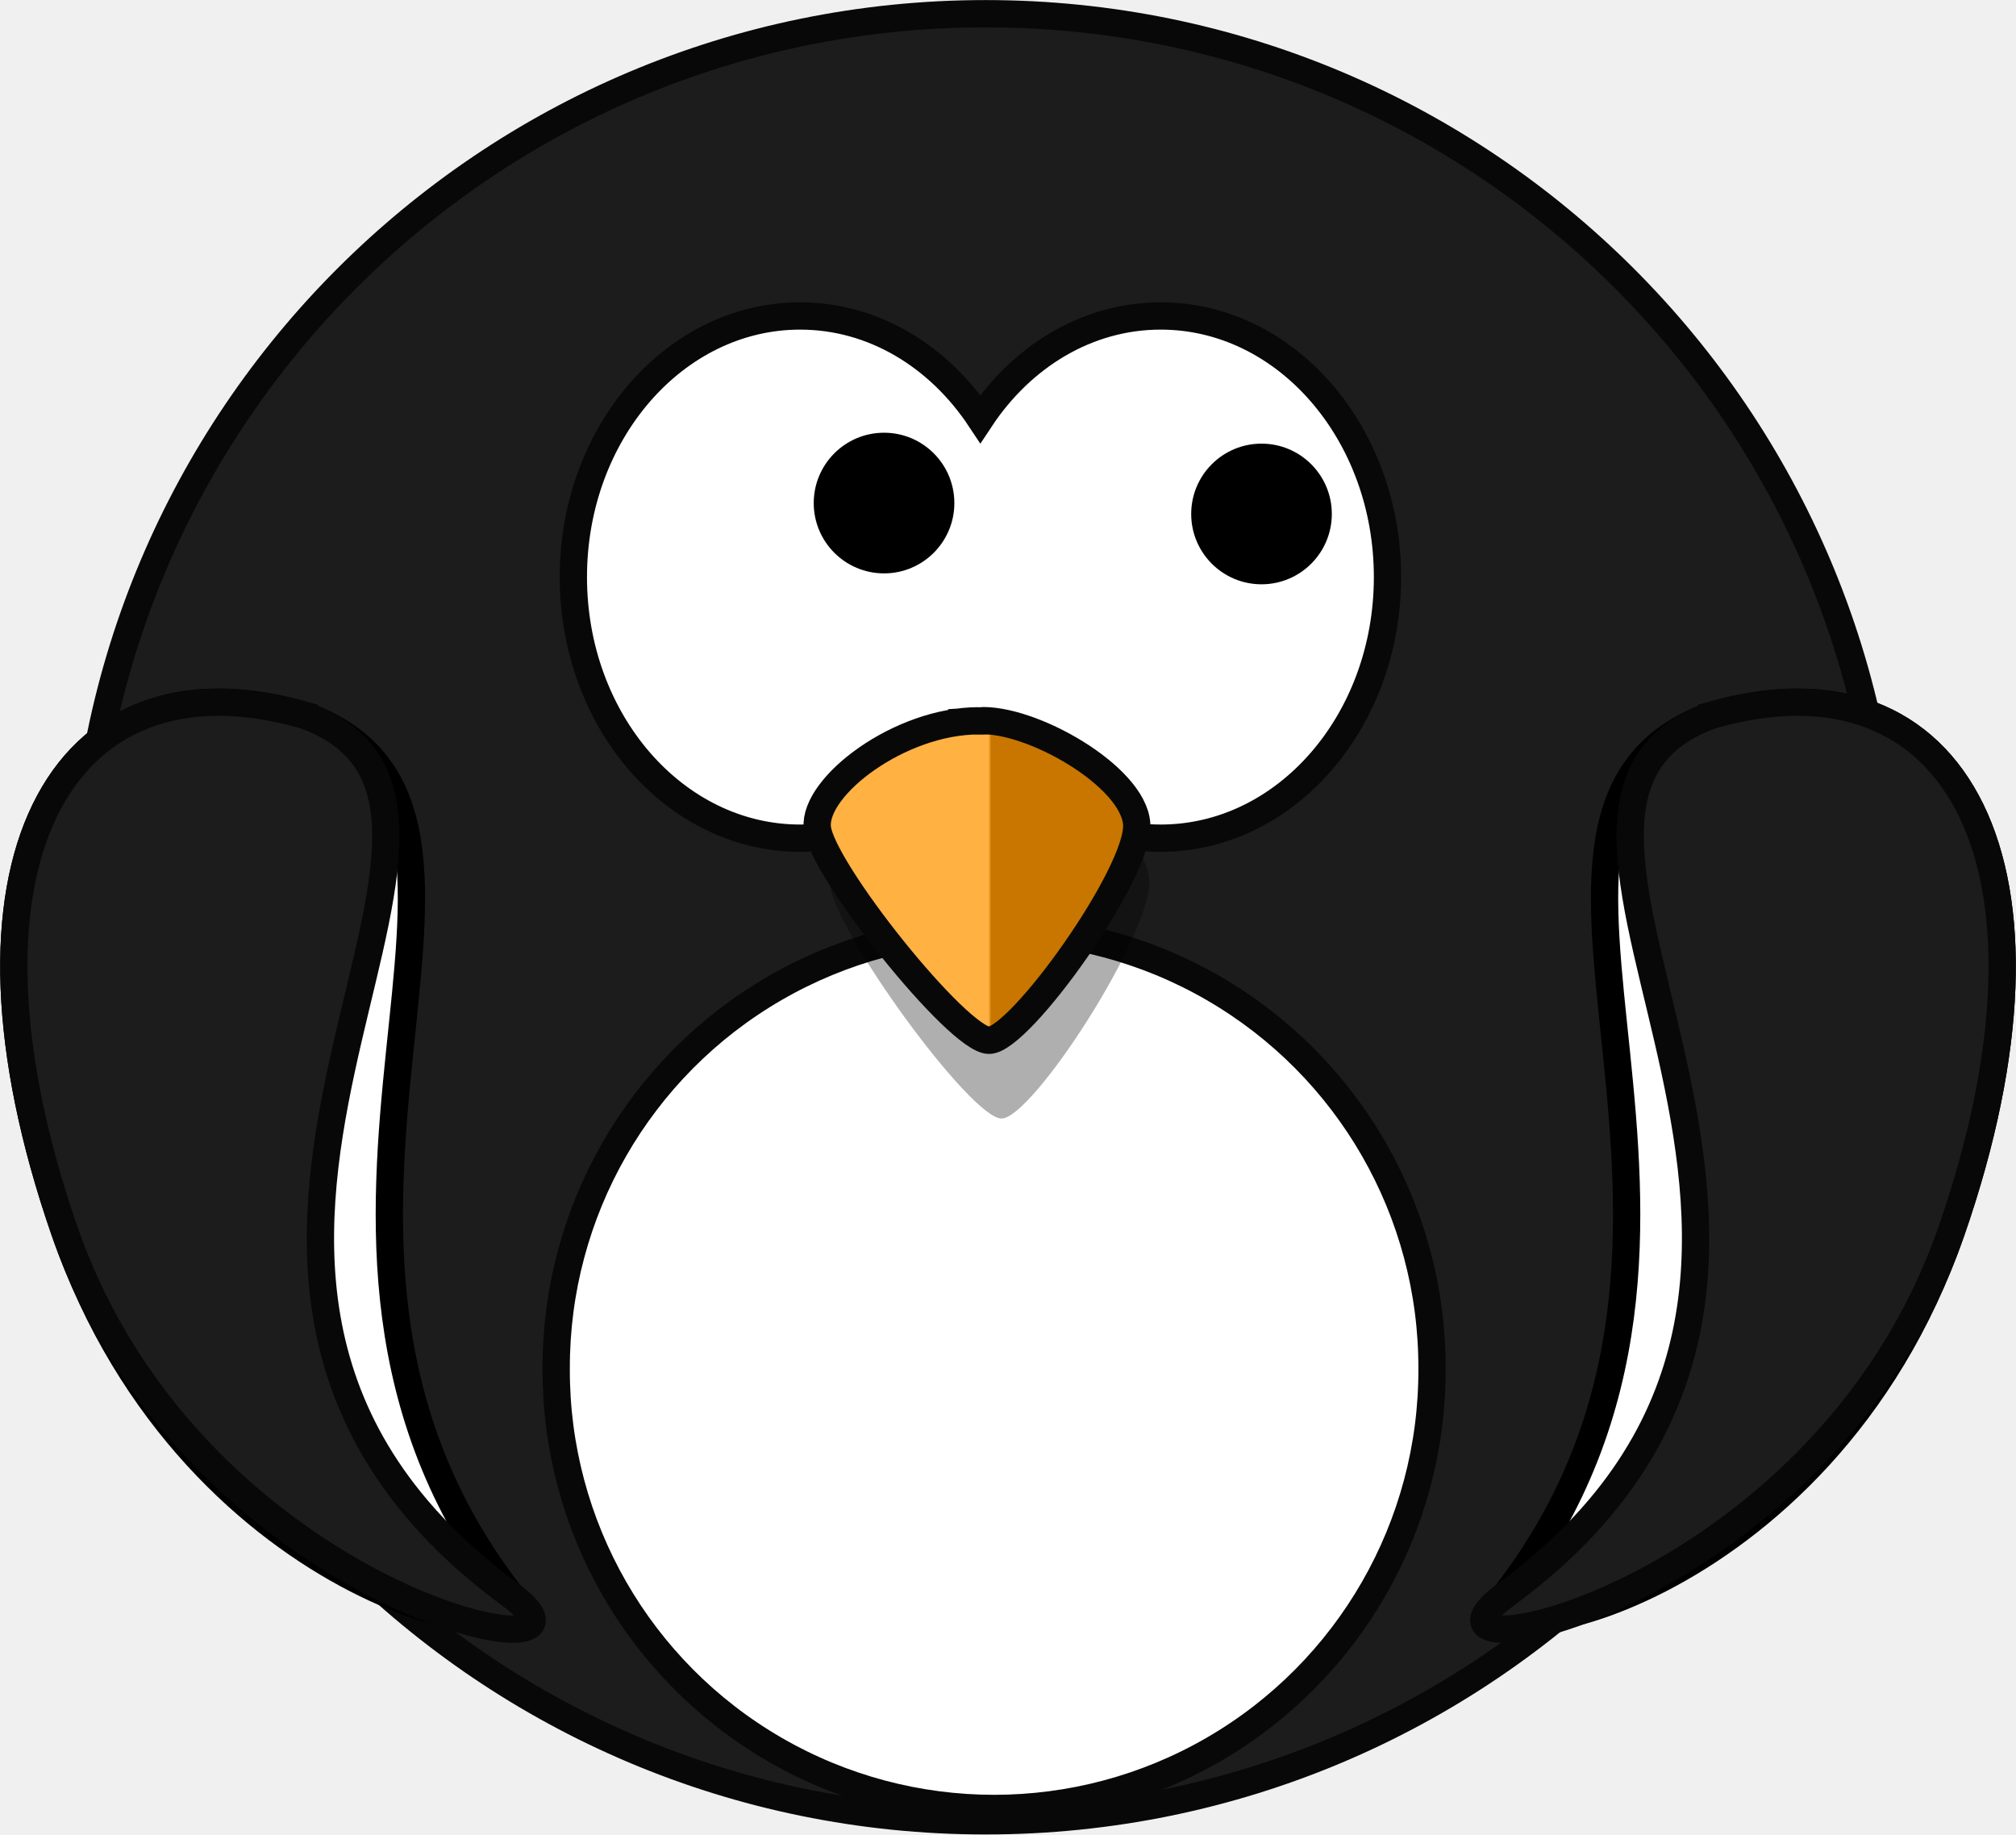
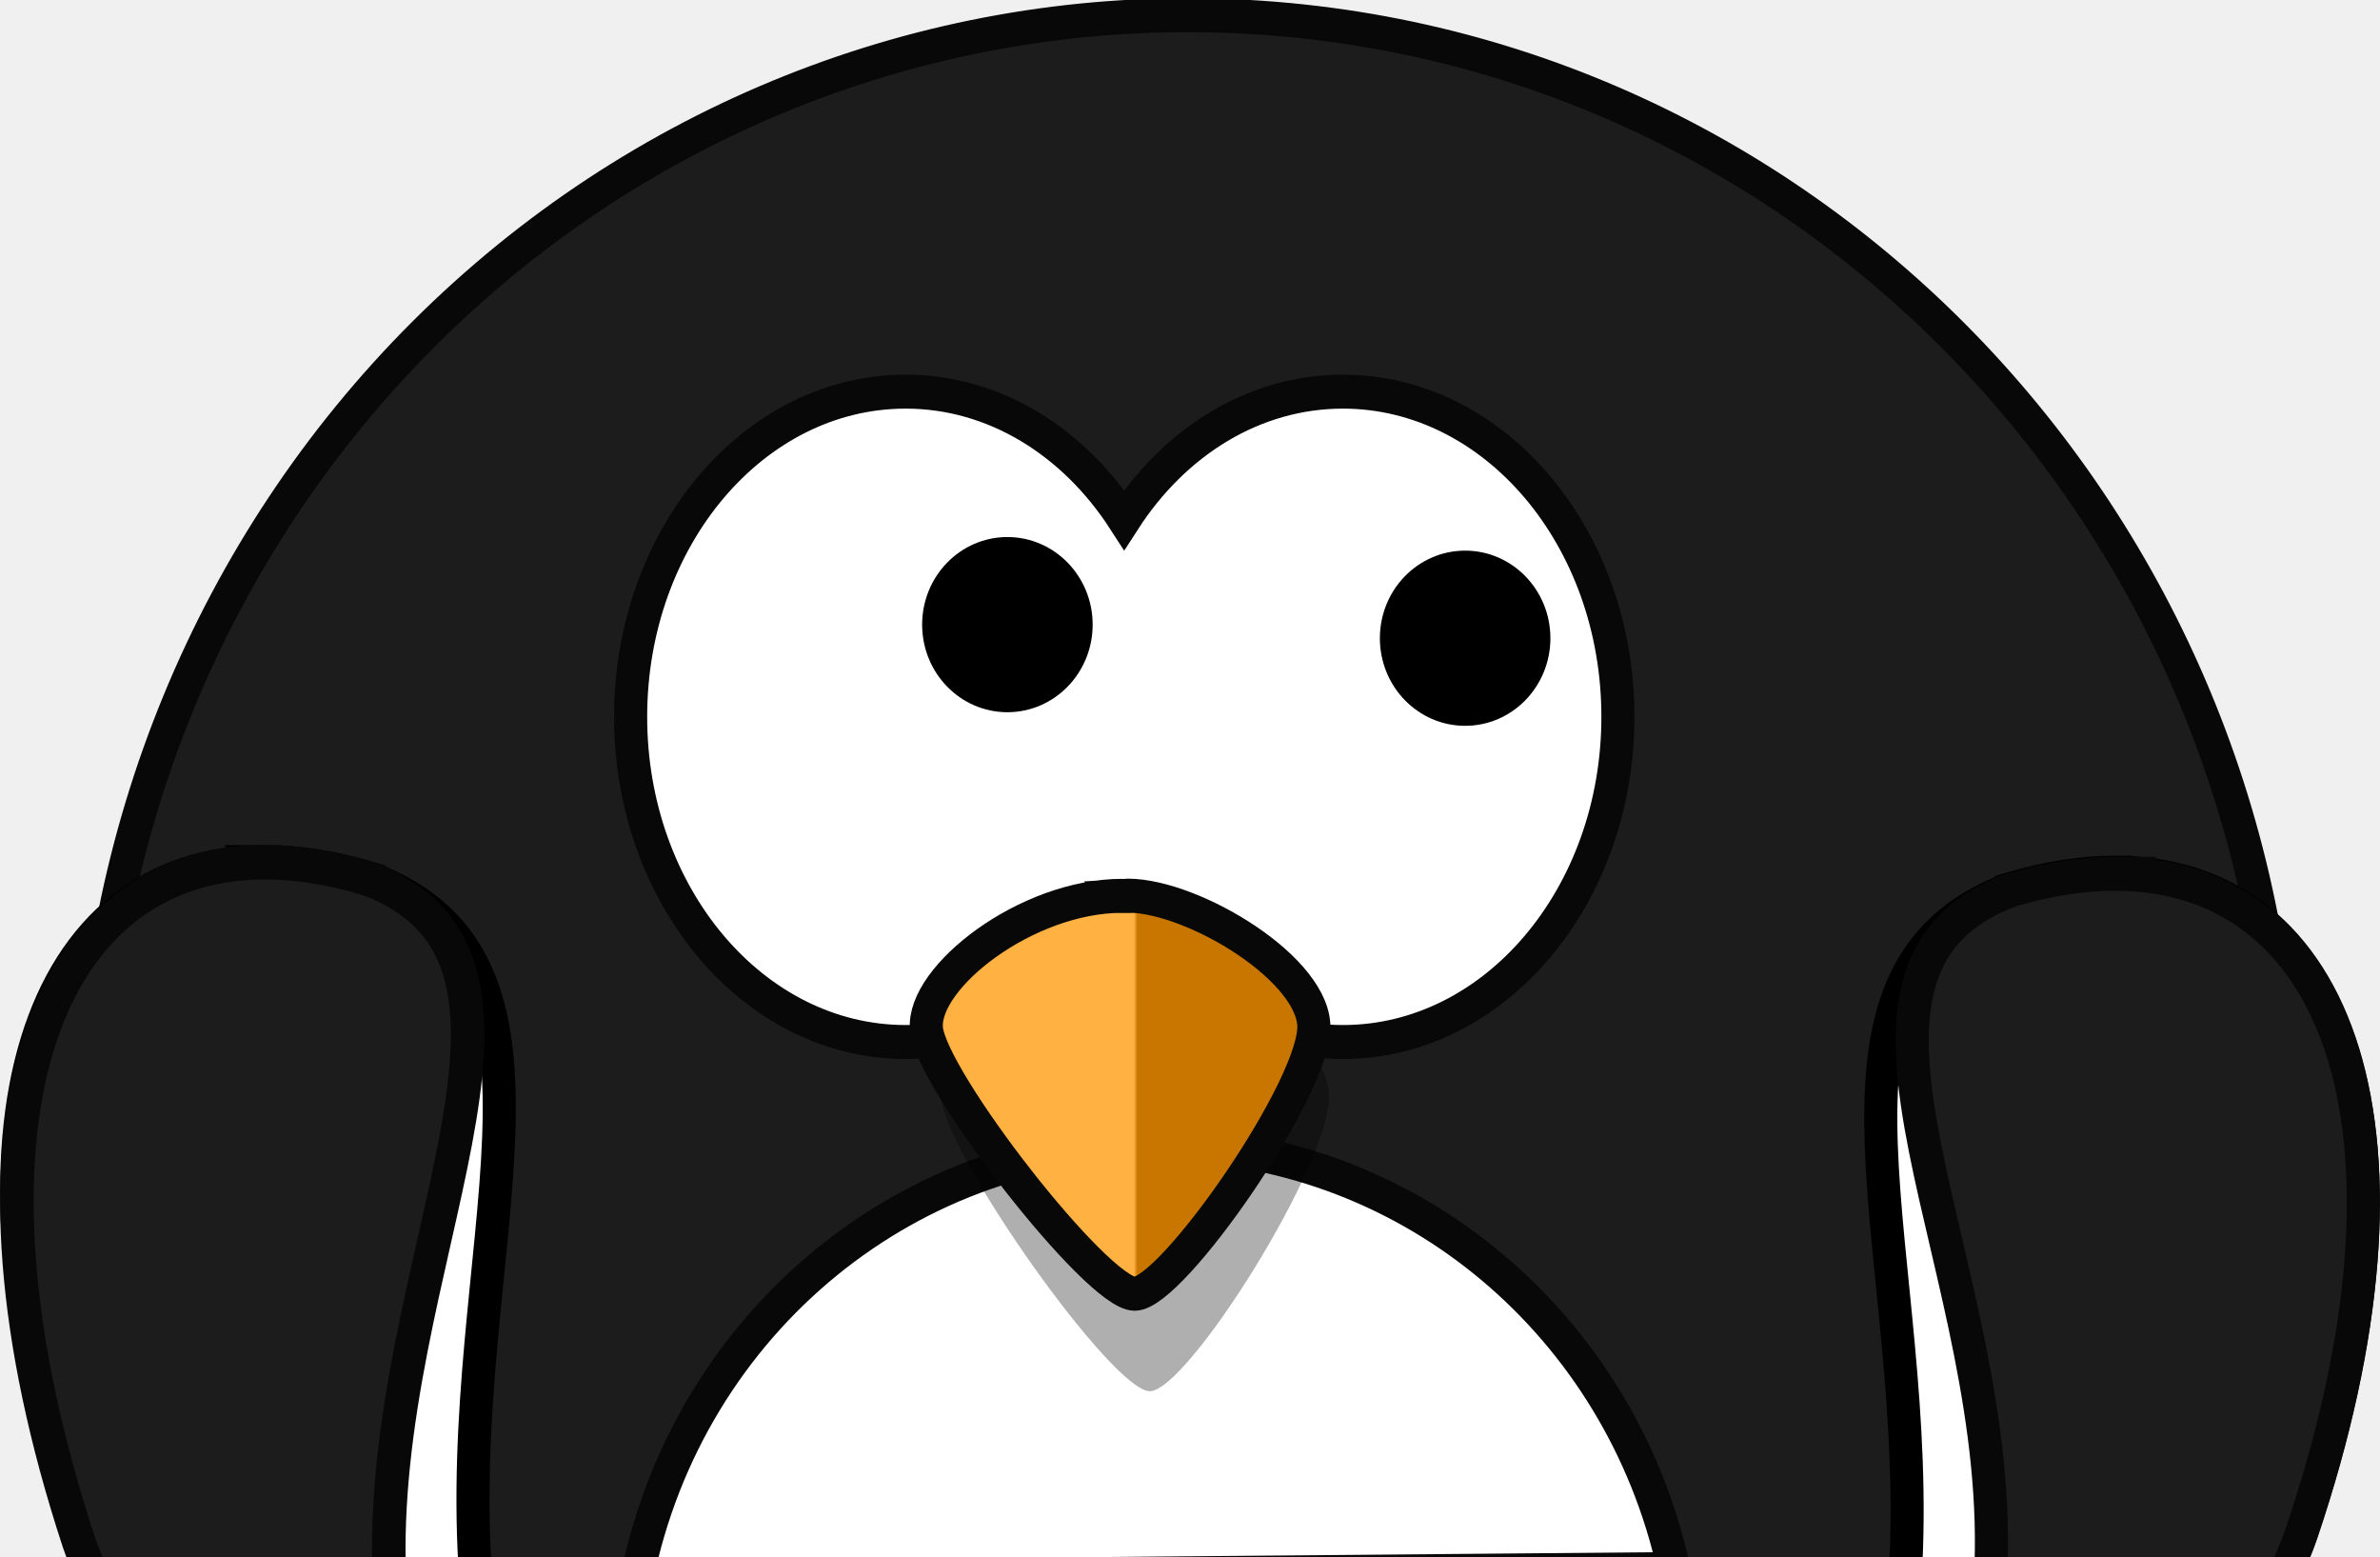
- <svg xmlns="http://www.w3.org/2000/svg" id="svg2" viewBox="0 0 369.495 336.156" version="1.0" width="369.495" height="336.156">
+ <svg xmlns="http://www.w3.org/2000/svg" id="svg2" viewBox="0 0 359.709 235.142" version="1.0" width="359.709" height="235.142">
  <defs id="defs4">
-     <linearGradient id="linearGradient3211" y2="537.41" gradientUnits="userSpaceOnUse" x2="352.31" gradientTransform="translate(-167.5236,-581.478)" y1="537.41" x1="351.79">
+     <linearGradient id="linearGradient3211" y2="537.41" gradientUnits="userSpaceOnUse" x2="352.31" gradientTransform="translate(-180.4048,-368.2049)" y1="537.41" x1="351.79">
      <stop id="stop4100" style="stop-color:#ffb142" offset="0" />
      <stop id="stop4104" style="stop-color:#c87600" offset="1" />
    </linearGradient>
  </defs>
-   <g id="g4626" transform="translate(-3.108902,213.2858)">
-     <path id="path2385" d="m 349.316,-45.208 a 165.565,165.565 0 1 1 -331.13,0 165.565,165.565 0 1 1 331.13,0 z" style="fill:#1c1c1c;stroke:#080808;stroke-width:5;stroke-linecap:round" />
-     <path id="path2387" d="m 149.756,-155.388 c -22.935,0 -41.562,21.434 -41.562,47.844 0,26.41 18.628,47.844 41.562,47.844 13.478,0 25.439,-7.41 33.031,-18.875 7.592,11.473 19.579,18.875 33.062,18.875 22.935,0 41.562,-21.434 41.562,-47.844 0,-26.41 -18.628,-47.844 -41.562,-47.844 -13.482,0 -25.47,7.404 -33.062,18.875 -7.593,-11.462 -19.555,-18.875 -33.031,-18.875 z" style="fill:#ffffff;stroke:#080808;stroke-width:5;stroke-linecap:round" />
-     <path id="path3167" d="m 265.571,37.547 a 80.261,80.261 0 1 1 -160.521,0 80.261,80.261 0 1 1 160.521,0 z" style="fill:#ffffff;stroke:#080808;stroke-width:5;stroke-linecap:round" />
-     <path id="path3393" d="m 184.776,-72.868 c -14.479,0 -30.217,13.186 -29.588,21.514 0.63,8.328 25.81,43.029 31.476,43.029 5.666,0 27.699,-34.006 27.069,-43.723 -0.63,-9.716 -19.515,-21.514 -28.958,-20.82 z" style="fill:#000000;fill-opacity:0.314;fill-rule:evenodd" />
-     <path id="path2391" d="m 182.486,-81.208 c -14.479,0 -30.217,11.961 -29.588,19.515 0.63,7.554 25.81,39.03 31.476,39.03 5.666,0 27.699,-30.847 27.069,-39.66 -0.63,-8.813 -19.515,-19.515 -28.958,-18.886 z" style="fill:url(#linearGradient3211);fill-rule:evenodd;stroke:#080808;stroke-width:5" />
-     <path id="path3163" d="m 175.524,-121.108 a 10.387,10.387 0 1 1 -20.774,0 10.387,10.387 0 1 1 20.774,0 z" style="fill:#000000;stroke:#000000;stroke-width:5;stroke-linecap:round" />
-     <path id="path3165" d="m 244.706,-119.108 a 10.387,10.387 0 1 1 -20.774,0 10.387,10.387 0 1 1 20.774,0 z" style="fill:#000000;stroke:#000000;stroke-width:5;stroke-linecap:round" />
-     <path id="path3169" d="m 58.876,-82.228 c 48.111,17.3 -14.163,94.143 37.819,161.19 9.608,12.393 -57.868,2.091 -81.723,-66.585 -23.198,-66.786 -1.132,-107.54 43.904,-94.607 z" style="fill:#ffffff;fill-rule:evenodd;stroke:#000000;stroke-width:5" />
-     <path id="path3793" d="m 58.876,-82.228 c 48.111,17.3 -42.588,102.12 37.819,161.19 22.626,16.622 -57.868,2.091 -81.723,-66.585 -23.198,-66.786 -1.132,-107.54 43.904,-94.607 z" style="fill:#1c1c1c;fill-rule:evenodd;stroke:#080808;stroke-width:5" />
-     <path id="path3800" d="m 316.836,-82.228 c -48.111,17.3 14.163,94.143 -37.819,161.19 -9.608,12.393 57.868,2.091 81.723,-66.585 23.198,-66.786 1.132,-107.54 -43.904,-94.607 z" style="fill:#ffffff;fill-rule:evenodd;stroke:#000000;stroke-width:5" />
-     <path id="path3802" d="m 316.836,-82.228 c -48.111,17.3 42.588,102.12 -37.819,161.19 -22.626,16.622 57.868,2.091 81.723,-66.585 23.198,-66.786 1.132,-107.54 -43.904,-94.607 z" style="fill:#1c1c1c;fill-rule:evenodd;stroke:#080808;stroke-width:5" />
+   <g id="g948" transform="matrix(1,0,0,1.026967,0,-0.2736063)">
+     <path id="path2385" d="M 184.33,2.572 A 165.565,165.565 0 0 0 13.931,168.066 165.565,165.565 0 0 0 27.257,232.64 H 331.943 A 165.565,165.565 0 0 0 345.06,168.066 165.565,165.565 0 0 0 184.33,2.572 Z" style="fill:#1c1c1c;stroke:#080808;stroke-width:5;stroke-linecap:round" />
+     <path id="path2387" d="m 136.875,57.885 c -22.935,0 -41.562,21.434 -41.562,47.844 0,26.41 18.628,47.844 41.562,47.844 13.478,0 25.439,-7.41 33.031,-18.875 7.592,11.473 19.579,18.875 33.062,18.875 22.935,0 41.562,-21.434 41.562,-47.844 0,-26.41 -18.628,-47.844 -41.562,-47.844 -13.482,0 -25.47,7.404 -33.062,18.875 -7.593,-11.462 -19.555,-18.875 -33.031,-18.875 z" style="fill:#ffffff;stroke:#080808;stroke-width:5;stroke-linecap:round" />
+     <path id="path3167" d="M 176.699,168.587 A 80.261,80.261 0 0 0 96.252,232.439 L 252.988,231.111 A 80.261,80.261 0 0 0 176.699,168.587 Z" style="fill:#ffffff;stroke:#080808;stroke-width:5;stroke-linecap:round" />
+     <path id="path3393" d="m 171.895,140.405 c -14.479,0 -30.217,13.186 -29.588,21.514 0.63,8.328 25.81,43.029 31.476,43.029 5.666,0 27.699,-34.006 27.069,-43.723 -0.63,-9.716 -19.515,-21.514 -28.958,-20.82 z" style="fill:#000000;fill-opacity:0.314;fill-rule:evenodd" />
+     <path id="path2391" d="m 169.605,132.065 c -14.479,0 -30.217,11.961 -29.588,19.515 0.63,7.554 25.81,39.03 31.476,39.03 5.666,0 27.699,-30.847 27.069,-39.66 -0.63,-8.813 -19.515,-19.515 -28.958,-18.886 z" style="fill:url(#linearGradient3211);fill-rule:evenodd;stroke:#080808;stroke-width:5" />
+     <path id="path3163" d="m 162.643,92.165 a 10.387,10.387 0 1 1 -20.774,0 10.387,10.387 0 1 1 20.774,0 z" style="fill:#000000;stroke:#000000;stroke-width:5;stroke-linecap:round" />
+     <path id="path3165" d="m 231.825,94.165 a 10.387,10.387 0 1 1 -20.774,0 10.387,10.387 0 1 1 20.774,0 z" style="fill:#000000;stroke:#000000;stroke-width:5;stroke-linecap:round" />
+     <path id="path3169" d="m 39.985,127.089 c -34.077,0.05 -48.435,38.556 -28.137,96.994 1.046,3.011 2.273,5.769 3.477,8.559 h 56.594 C 68.25,184.716 90.164,141.853 55.752,129.479 v -0.002 c -5.63,-1.617 -10.899,-2.396 -15.768,-2.389 z" style="fill:#ffffff;fill-rule:evenodd;stroke:#000000;stroke-width:5" />
+     <path id="path3793" d="m 39.981,127.122 c -34.041,0.051 -48.384,39.71 -28.107,99.897 0.659,1.957 1.511,3.712 2.253,5.584 H 58.844 C 56.854,186.235 88.508,141.736 55.732,129.585 v -0.002 c -5.624,-1.665 -10.888,-2.467 -15.751,-2.46 z" style="fill:#1c1c1c;fill-rule:evenodd;stroke:#080808;stroke-width:5.072" />
+     <path id="path3800" d="m 319.724,128.655 c -4.868,-0.007 -10.14,0.772 -15.77,2.389 v 0.002 c -34.037,12.239 -12.952,54.304 -16.035,101.594 h 57.102 c 0.961,-2.311 1.984,-4.531 2.838,-6.99 20.298,-58.438 5.942,-96.945 -28.135,-96.994 z" style="fill:#ffffff;fill-rule:evenodd;stroke:#000000;stroke-width:5" />
+     <path id="path3802" d="m 319.726,128.821 c -4.868,-0.007 -10.14,0.772 -15.77,2.389 v 0.002 c -33.153,11.921 -0.403,55.903 -3.137,101.428 h 44.201 c 0.961,-2.261 2.009,-4.433 2.84,-6.824 20.298,-58.438 5.942,-96.945 -28.135,-96.994 z" style="fill:#1c1c1c;fill-rule:evenodd;stroke:#080808;stroke-width:5" />
  </g>
</svg>
